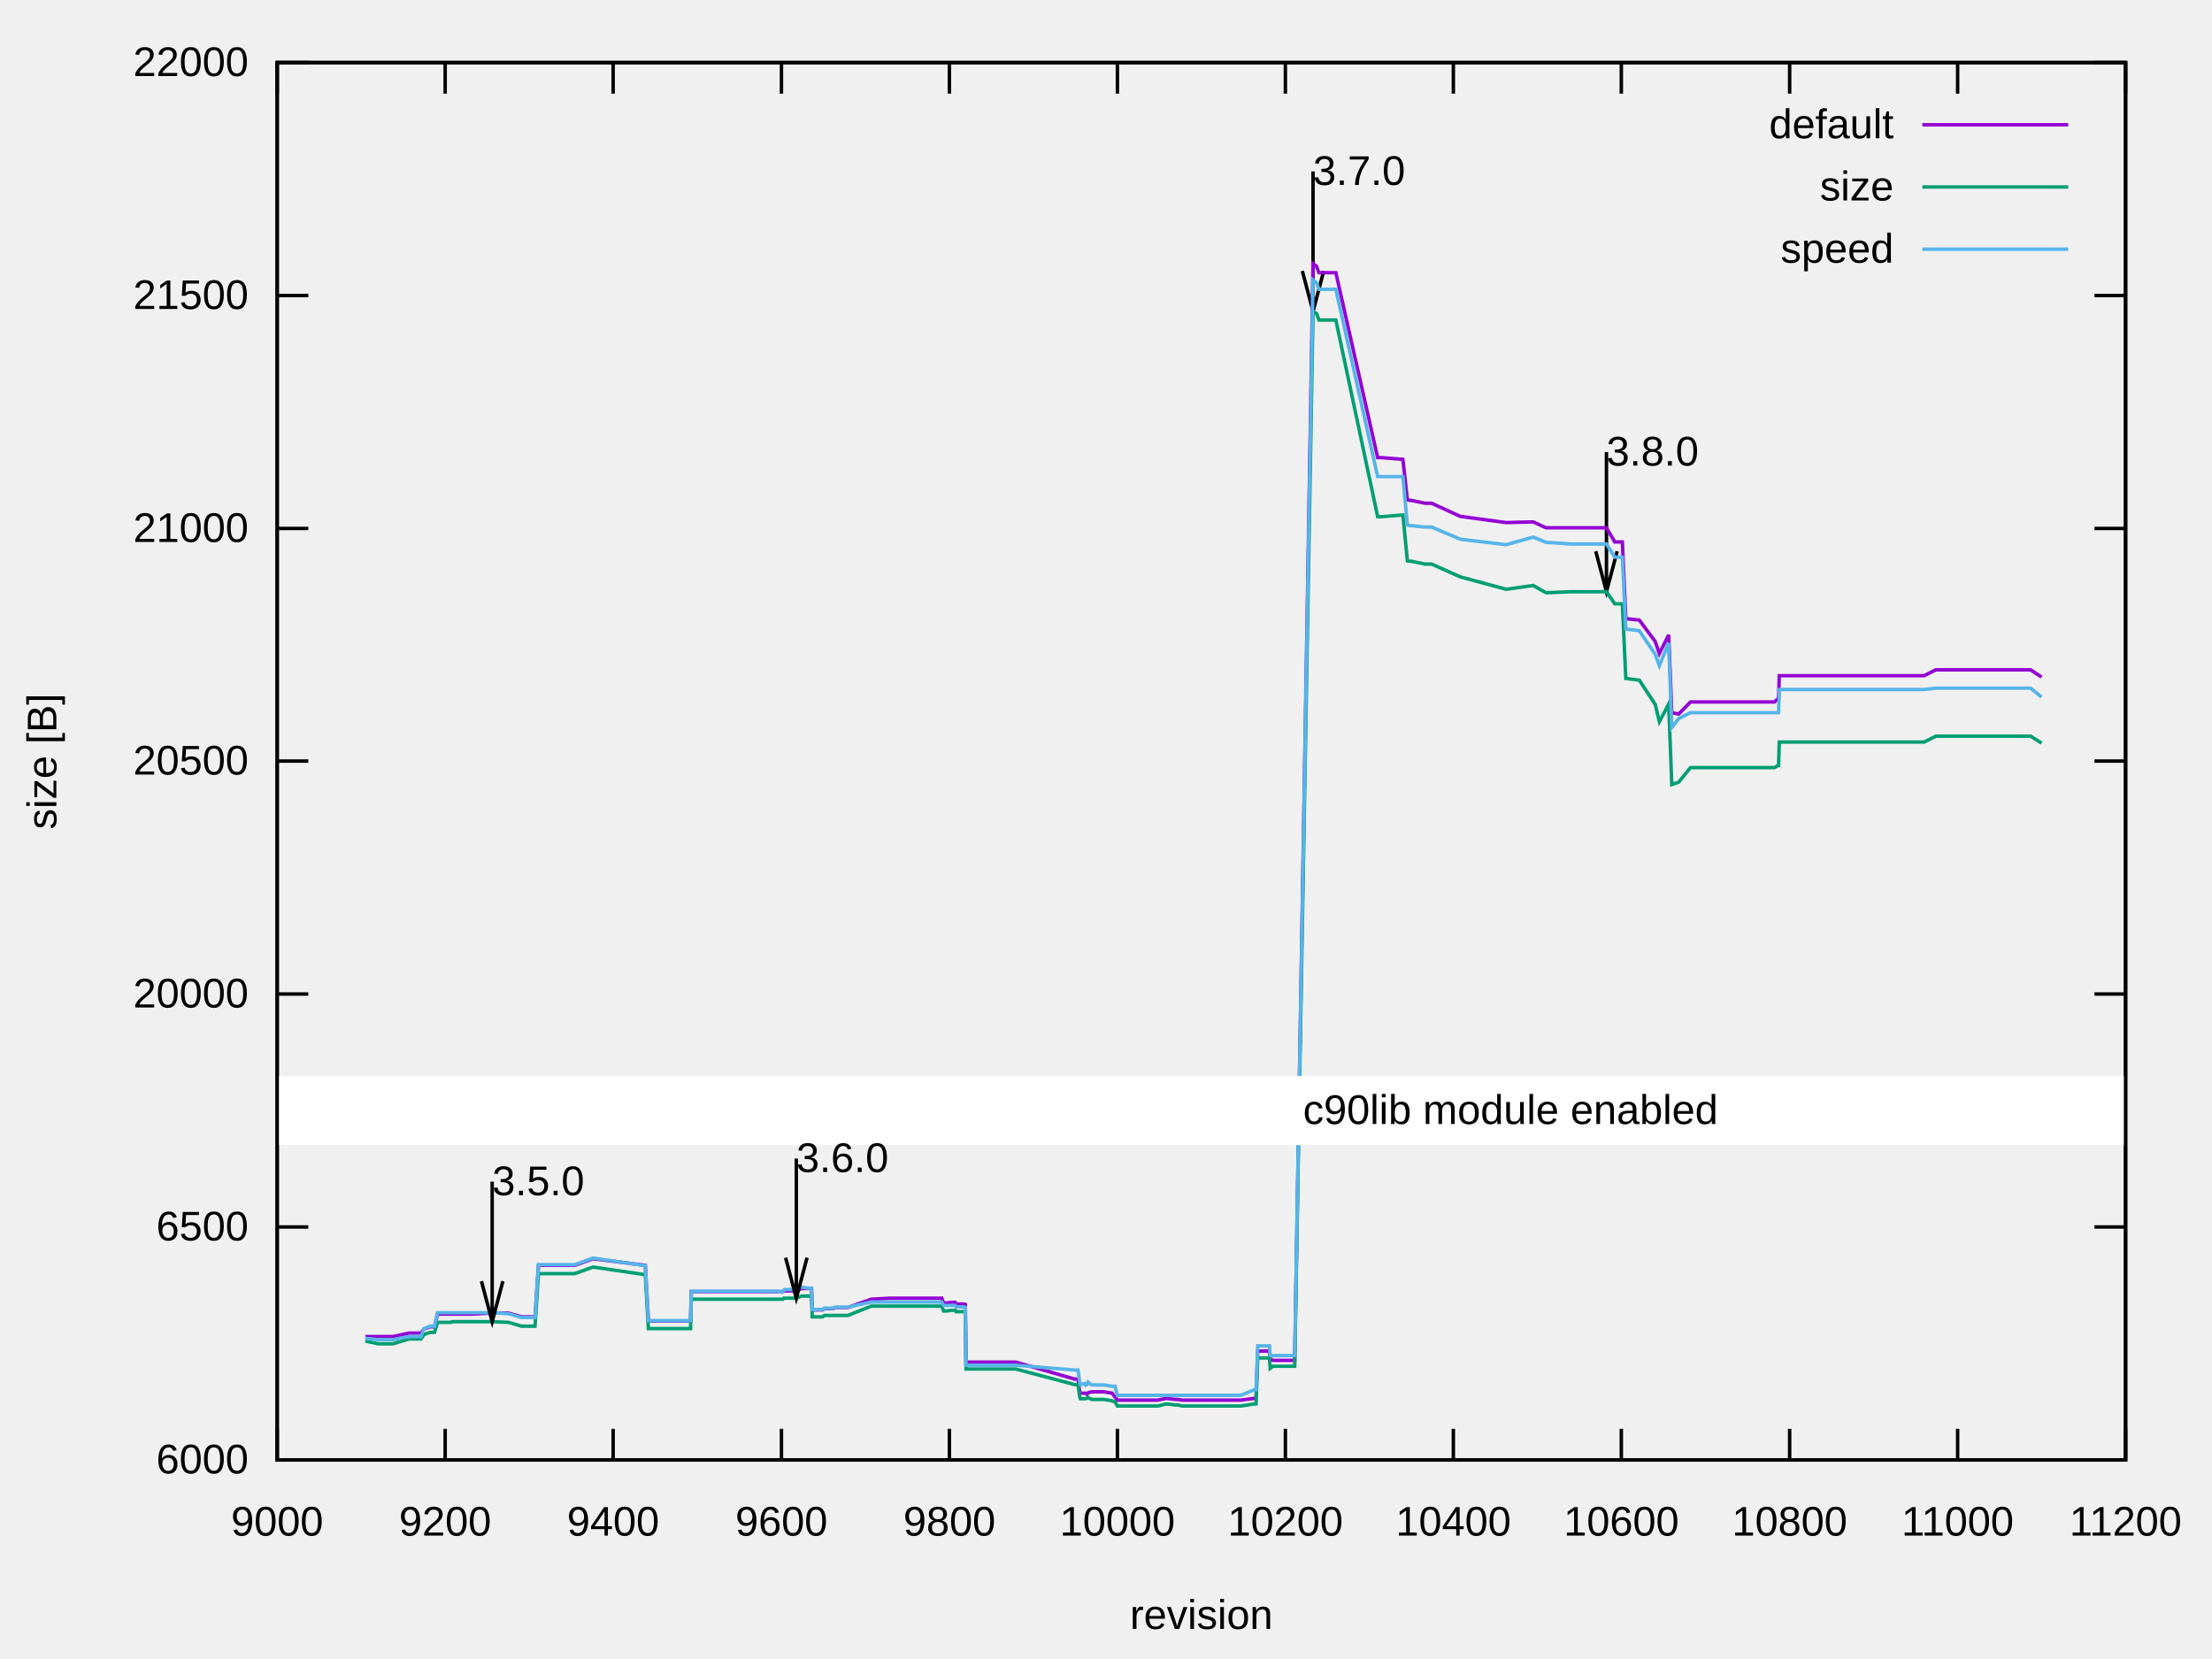
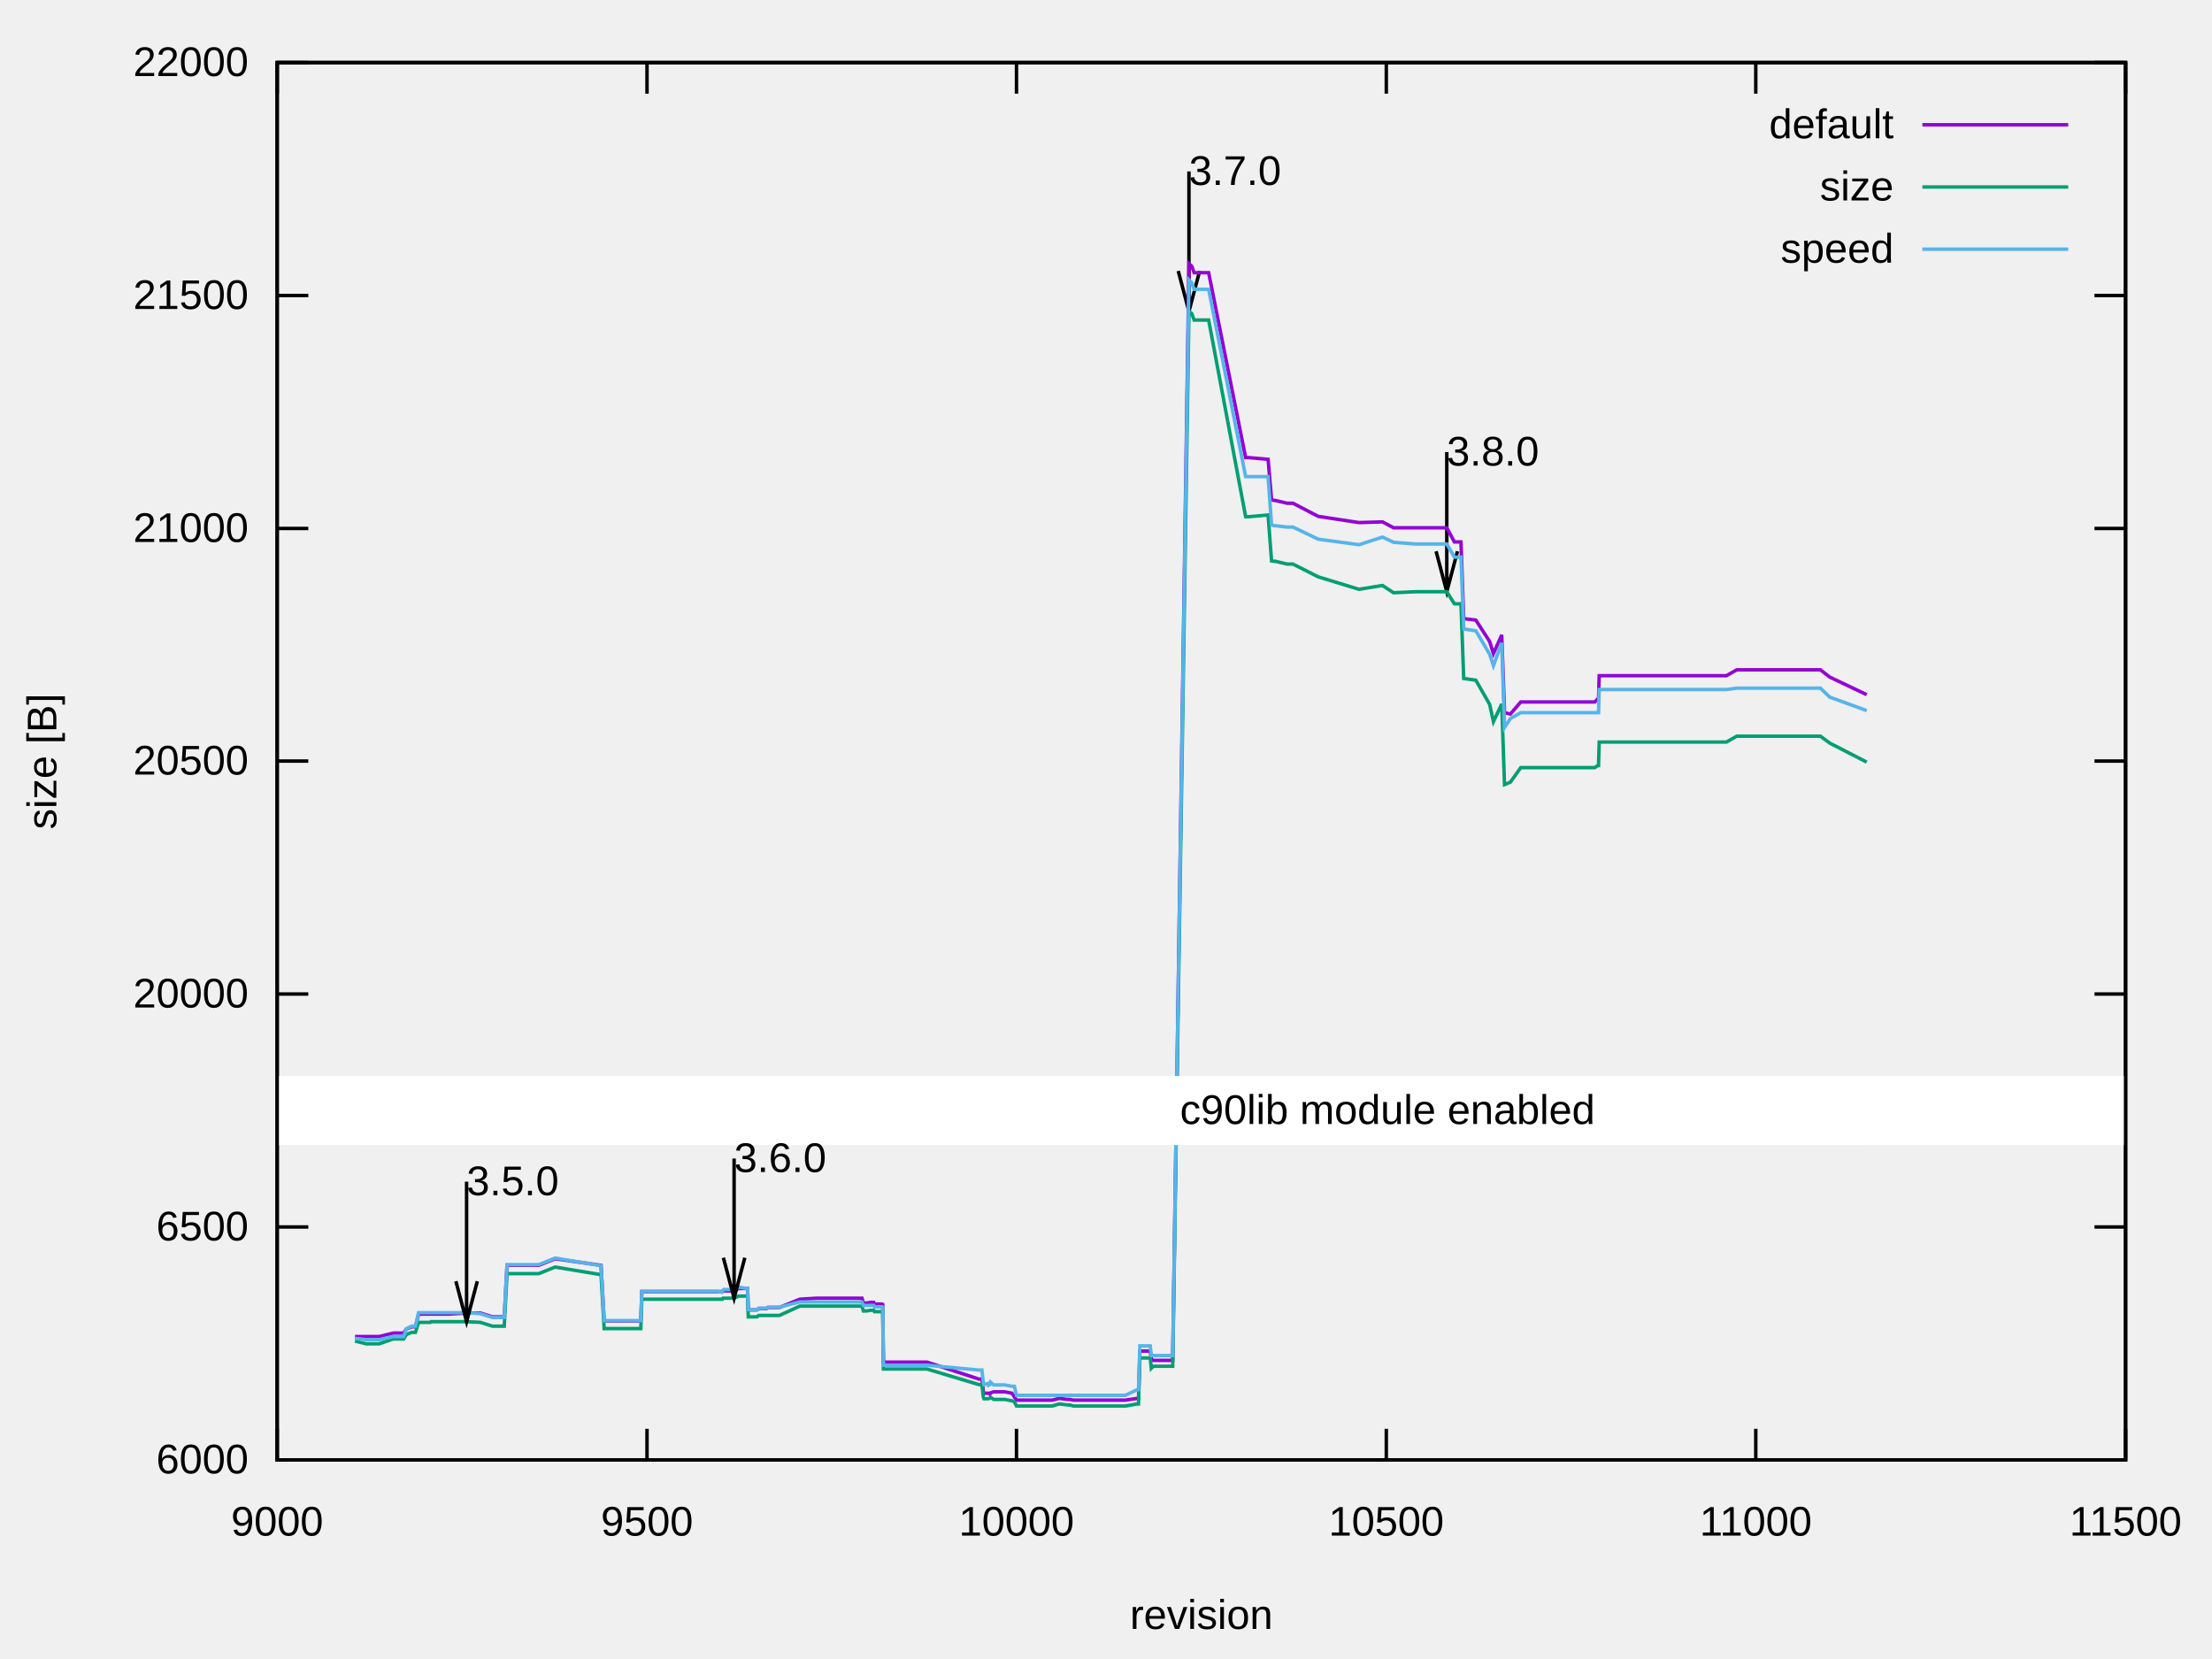
<svg xmlns="http://www.w3.org/2000/svg" xmlns:xlink="http://www.w3.org/1999/xlink" width="640" height="480" viewBox="0 0 640 480">
  <g id="gnuplot_canvas">
    <rect x="0" y="0" width="640" height="480" fill="none" />
    <defs>
      <circle id="gpDot" r="0.5" stroke-width="0.5" stroke="currentColor" />
      <path id="gpPt0" stroke-width="0.222" stroke="currentColor" d="M-1,0 h2 M0,-1 v2" />
      <path id="gpPt1" stroke-width="0.222" stroke="currentColor" d="M-1,-1 L1,1 M1,-1 L-1,1" />
      <path id="gpPt2" stroke-width="0.222" stroke="currentColor" d="M-1,0 L1,0 M0,-1 L0,1 M-1,-1 L1,1 M-1,1 L1,-1" />
      <rect id="gpPt3" stroke-width="0.222" stroke="currentColor" x="-1" y="-1" width="2" height="2" />
      <rect id="gpPt4" stroke-width="0.222" stroke="currentColor" fill="currentColor" x="-1" y="-1" width="2" height="2" />
      <circle id="gpPt5" stroke-width="0.222" stroke="currentColor" cx="0" cy="0" r="1" />
      <use xlink:href="#gpPt5" id="gpPt6" fill="currentColor" stroke="none" />
      <path id="gpPt7" stroke-width="0.222" stroke="currentColor" d="M0,-1.33 L-1.33,0.67 L1.33,0.67 z" />
      <use xlink:href="#gpPt7" id="gpPt8" fill="currentColor" stroke="none" />
      <use xlink:href="#gpPt7" id="gpPt9" stroke="currentColor" transform="rotate(180)" />
      <use xlink:href="#gpPt9" id="gpPt10" fill="currentColor" stroke="none" />
      <use xlink:href="#gpPt3" id="gpPt11" stroke="currentColor" transform="rotate(45)" />
      <use xlink:href="#gpPt11" id="gpPt12" fill="currentColor" stroke="none" />
      <path id="gpPt13" stroke-width="0.222" stroke="currentColor" d="M0,1.330 L1.265,0.411 L0.782,-1.067 L-0.782,-1.076 L-1.265,0.411 z" />
      <use xlink:href="#gpPt13" id="gpPt14" fill="currentColor" stroke="none" />
      <filter id="textbox" filterUnits="objectBoundingBox" x="0" y="0" height="1" width="1">
        <feFlood flood-color="white" flood-opacity="1" result="bgnd" />
        <feComposite in="SourceGraphic" in2="bgnd" operator="atop" />
      </filter>
      <filter id="greybox" filterUnits="objectBoundingBox" x="0" y="0" height="1" width="1">
        <feFlood flood-color="lightgrey" flood-opacity="1" result="grey" />
        <feComposite in="SourceGraphic" in2="grey" operator="atop" />
      </filter>
    </defs>
    <g fill="none" color="white" stroke="currentColor" stroke-width="1.00" stroke-linecap="butt" stroke-linejoin="miter">
</g>
    <g fill="none" color="black" stroke="currentColor" stroke-width="1.00" stroke-linecap="butt" stroke-linejoin="miter">
      <path stroke="black" d="M80.2,422.4 L89.2,422.4 M615.0,422.4 L606.0,422.4  " />
      <g transform="translate(71.9,426.3)" stroke="none" fill="black" font-family="Arial" font-size="12.00" text-anchor="end">
        <text>
          <tspan font-family="Arial">6000</tspan>
        </text>
      </g>
    </g>
    <g fill="none" color="black" stroke="currentColor" stroke-width="1.00" stroke-linecap="butt" stroke-linejoin="miter">
      <path stroke="black" d="M80.2,355.0 L89.2,355.0 M615.0,355.0 L606.0,355.0  " />
      <g transform="translate(71.9,358.9)" stroke="none" fill="black" font-family="Arial" font-size="12.00" text-anchor="end">
        <text>
          <tspan font-family="Arial">6500</tspan>
        </text>
      </g>
    </g>
    <g fill="none" color="black" stroke="currentColor" stroke-width="1.00" stroke-linecap="butt" stroke-linejoin="miter">
      <path stroke="black" d="M80.2,287.6 L89.2,287.6 M615.0,287.6 L606.0,287.6  " />
      <g transform="translate(71.9,291.5)" stroke="none" fill="black" font-family="Arial" font-size="12.00" text-anchor="end">
        <text>
          <tspan font-family="Arial">20000</tspan>
        </text>
      </g>
    </g>
    <g fill="none" color="black" stroke="currentColor" stroke-width="1.00" stroke-linecap="butt" stroke-linejoin="miter">
      <path stroke="black" d="M80.2,220.2 L89.2,220.2 M615.0,220.2 L606.0,220.2  " />
      <g transform="translate(71.9,224.1)" stroke="none" fill="black" font-family="Arial" font-size="12.00" text-anchor="end">
        <text>
          <tspan font-family="Arial">20500</tspan>
        </text>
      </g>
    </g>
    <g fill="none" color="black" stroke="currentColor" stroke-width="1.00" stroke-linecap="butt" stroke-linejoin="miter">
      <path stroke="black" d="M80.2,152.9 L89.2,152.9 M615.0,152.9 L606.0,152.9  " />
      <g transform="translate(71.9,156.8)" stroke="none" fill="black" font-family="Arial" font-size="12.00" text-anchor="end">
        <text>
          <tspan font-family="Arial">21000</tspan>
        </text>
      </g>
    </g>
    <g fill="none" color="black" stroke="currentColor" stroke-width="1.00" stroke-linecap="butt" stroke-linejoin="miter">
      <path stroke="black" d="M80.2,85.5 L89.2,85.5 M615.0,85.5 L606.0,85.5  " />
      <g transform="translate(71.9,89.4)" stroke="none" fill="black" font-family="Arial" font-size="12.00" text-anchor="end">
        <text>
          <tspan font-family="Arial">21500</tspan>
        </text>
      </g>
    </g>
    <g fill="none" color="black" stroke="currentColor" stroke-width="1.00" stroke-linecap="butt" stroke-linejoin="miter">
      <path stroke="black" d="M80.2,18.1 L89.2,18.1 M615.0,18.1 L606.0,18.1  " />
      <g transform="translate(71.9,22.0)" stroke="none" fill="black" font-family="Arial" font-size="12.00" text-anchor="end">
        <text>
          <tspan font-family="Arial">22000</tspan>
        </text>
      </g>
    </g>
    <g fill="none" color="black" stroke="currentColor" stroke-width="1.00" stroke-linecap="butt" stroke-linejoin="miter">
      <path stroke="black" d="M80.2,422.4 L80.2,413.4 M80.2,18.1 L80.2,27.1  " />
      <g transform="translate(80.2,444.3)" stroke="none" fill="black" font-family="Arial" font-size="12.00" text-anchor="middle">
        <text>
          <tspan font-family="Arial"> 9000</tspan>
        </text>
      </g>
    </g>
    <g fill="none" color="black" stroke="currentColor" stroke-width="1.00" stroke-linecap="butt" stroke-linejoin="miter">
-       <path stroke="black" d="M128.8,422.4 L128.8,413.4 M128.8,18.1 L128.8,27.1  " />
-       <g transform="translate(128.8,444.3)" stroke="none" fill="black" font-family="Arial" font-size="12.00" text-anchor="middle">
-         <text>
-           <tspan font-family="Arial"> 9200</tspan>
-         </text>
-       </g>
-     </g>
-     <g fill="none" color="black" stroke="currentColor" stroke-width="1.00" stroke-linecap="butt" stroke-linejoin="miter">
-       <path stroke="black" d="M177.4,422.4 L177.4,413.4 M177.4,18.1 L177.4,27.1  " />
-       <g transform="translate(177.4,444.3)" stroke="none" fill="black" font-family="Arial" font-size="12.00" text-anchor="middle">
-         <text>
-           <tspan font-family="Arial"> 9400</tspan>
-         </text>
-       </g>
-     </g>
-     <g fill="none" color="black" stroke="currentColor" stroke-width="1.00" stroke-linecap="butt" stroke-linejoin="miter">
-       <path stroke="black" d="M226.1,422.4 L226.1,413.4 M226.1,18.1 L226.1,27.1  " />
-       <g transform="translate(226.1,444.3)" stroke="none" fill="black" font-family="Arial" font-size="12.00" text-anchor="middle">
-         <text>
-           <tspan font-family="Arial"> 9600</tspan>
-         </text>
-       </g>
-     </g>
-     <g fill="none" color="black" stroke="currentColor" stroke-width="1.00" stroke-linecap="butt" stroke-linejoin="miter">
-       <path stroke="black" d="M274.7,422.4 L274.7,413.4 M274.7,18.1 L274.7,27.1  " />
-       <g transform="translate(274.7,444.3)" stroke="none" fill="black" font-family="Arial" font-size="12.00" text-anchor="middle">
-         <text>
-           <tspan font-family="Arial"> 9800</tspan>
-         </text>
-       </g>
-     </g>
-     <g fill="none" color="black" stroke="currentColor" stroke-width="1.00" stroke-linecap="butt" stroke-linejoin="miter">
-       <path stroke="black" d="M323.3,422.4 L323.3,413.4 M323.3,18.1 L323.3,27.1  " />
-       <g transform="translate(323.3,444.3)" stroke="none" fill="black" font-family="Arial" font-size="12.00" text-anchor="middle">
+       <path stroke="black" d="M187.2,422.4 L187.2,413.4 M187.2,18.1 L187.2,27.1  " />
+       <g transform="translate(187.2,444.3)" stroke="none" fill="black" font-family="Arial" font-size="12.00" text-anchor="middle">
+         <text>
+           <tspan font-family="Arial"> 9500</tspan>
+         </text>
+       </g>
+     </g>
+     <g fill="none" color="black" stroke="currentColor" stroke-width="1.00" stroke-linecap="butt" stroke-linejoin="miter">
+       <path stroke="black" d="M294.1,422.4 L294.1,413.4 M294.1,18.1 L294.1,27.1  " />
+       <g transform="translate(294.1,444.3)" stroke="none" fill="black" font-family="Arial" font-size="12.00" text-anchor="middle">
        <text>
          <tspan font-family="Arial"> 10000</tspan>
        </text>
      </g>
    </g>
    <g fill="none" color="black" stroke="currentColor" stroke-width="1.00" stroke-linecap="butt" stroke-linejoin="miter">
-       <path stroke="black" d="M371.9,422.4 L371.9,413.4 M371.9,18.1 L371.9,27.1  " />
-       <g transform="translate(371.9,444.3)" stroke="none" fill="black" font-family="Arial" font-size="12.00" text-anchor="middle">
-         <text>
-           <tspan font-family="Arial"> 10200</tspan>
-         </text>
-       </g>
-     </g>
-     <g fill="none" color="black" stroke="currentColor" stroke-width="1.00" stroke-linecap="butt" stroke-linejoin="miter">
-       <path stroke="black" d="M420.5,422.4 L420.5,413.4 M420.5,18.1 L420.5,27.1  " />
-       <g transform="translate(420.5,444.3)" stroke="none" fill="black" font-family="Arial" font-size="12.00" text-anchor="middle">
-         <text>
-           <tspan font-family="Arial"> 10400</tspan>
-         </text>
-       </g>
-     </g>
-     <g fill="none" color="black" stroke="currentColor" stroke-width="1.00" stroke-linecap="butt" stroke-linejoin="miter">
-       <path stroke="black" d="M469.1,422.4 L469.1,413.4 M469.1,18.1 L469.1,27.1  " />
-       <g transform="translate(469.1,444.3)" stroke="none" fill="black" font-family="Arial" font-size="12.00" text-anchor="middle">
-         <text>
-           <tspan font-family="Arial"> 10600</tspan>
-         </text>
-       </g>
-     </g>
-     <g fill="none" color="black" stroke="currentColor" stroke-width="1.00" stroke-linecap="butt" stroke-linejoin="miter">
-       <path stroke="black" d="M517.8,422.4 L517.8,413.4 M517.8,18.1 L517.8,27.1  " />
-       <g transform="translate(517.8,444.3)" stroke="none" fill="black" font-family="Arial" font-size="12.00" text-anchor="middle">
-         <text>
-           <tspan font-family="Arial"> 10800</tspan>
-         </text>
-       </g>
-     </g>
-     <g fill="none" color="black" stroke="currentColor" stroke-width="1.00" stroke-linecap="butt" stroke-linejoin="miter">
-       <path stroke="black" d="M566.4,422.4 L566.4,413.4 M566.4,18.1 L566.4,27.1  " />
-       <g transform="translate(566.4,444.3)" stroke="none" fill="black" font-family="Arial" font-size="12.00" text-anchor="middle">
+       <path stroke="black" d="M401.1,422.4 L401.1,413.4 M401.1,18.1 L401.1,27.1  " />
+       <g transform="translate(401.1,444.3)" stroke="none" fill="black" font-family="Arial" font-size="12.00" text-anchor="middle">
+         <text>
+           <tspan font-family="Arial"> 10500</tspan>
+         </text>
+       </g>
+     </g>
+     <g fill="none" color="black" stroke="currentColor" stroke-width="1.00" stroke-linecap="butt" stroke-linejoin="miter">
+       <path stroke="black" d="M508.0,422.4 L508.0,413.4 M508.0,18.1 L508.0,27.1  " />
+       <g transform="translate(508.0,444.3)" stroke="none" fill="black" font-family="Arial" font-size="12.00" text-anchor="middle">
        <text>
          <tspan font-family="Arial"> 11000</tspan>
        </text>
      </g>
    </g>
    <g fill="none" color="black" stroke="currentColor" stroke-width="1.00" stroke-linecap="butt" stroke-linejoin="miter">
      <path stroke="black" d="M615.0,422.4 L615.0,413.4 M615.0,18.1 L615.0,27.1  " />
      <g transform="translate(615.0,444.3)" stroke="none" fill="black" font-family="Arial" font-size="12.00" text-anchor="middle">
        <text>
-           <tspan font-family="Arial"> 11200</tspan>
+           <tspan font-family="Arial"> 11500</tspan>
        </text>
      </g>
    </g>
    <g fill="none" color="black" stroke="currentColor" stroke-width="1.00" stroke-linecap="butt" stroke-linejoin="miter">
</g>
    <g fill="none" color="black" stroke="currentColor" stroke-width="1.00" stroke-linecap="butt" stroke-linejoin="miter">
      <path stroke="black" d="M80.2,18.1 L80.2,422.4 L615.0,422.4 L615.0,18.1 L80.2,18.1 Z  " />
-       <g transform="translate(379.9,53.5)" stroke="none" fill="black" font-family="Arial" font-size="12.00" text-anchor="start">
+       <g transform="translate(344.0,53.5)" stroke="none" fill="black" font-family="Arial" font-size="12.00" text-anchor="start">
        <text>
          <tspan font-family="Arial">3.7.0</tspan>
        </text>
      </g>
-       <g transform="translate(464.8,134.7)" stroke="none" fill="black" font-family="Arial" font-size="12.00" text-anchor="start">
+       <g transform="translate(418.6,134.7)" stroke="none" fill="black" font-family="Arial" font-size="12.00" text-anchor="start">
        <text>
          <tspan font-family="Arial">3.8.0</tspan>
        </text>
      </g>
    </g>
    <g fill="none" color="black" stroke="black" stroke-width="20.00" stroke-linecap="butt" stroke-linejoin="miter">
</g>
    <g fill="none" color="black" stroke="currentColor" stroke-width="20.00" stroke-linecap="butt" stroke-linejoin="miter">
      <path stroke="white" d="M80.2,321.3 L615.0,321.3  " />
    </g>
    <g fill="none" color="black" stroke="white" stroke-width="1.00" stroke-linecap="butt" stroke-linejoin="miter">
-       <path stroke="black" d="M376.8,78.4 L379.9,90.1 L383.0,78.4 M379.9,49.6 L379.9,90.1 M461.7,159.5 L464.8,171.2 L467.9,159.5   M464.8,130.8 L464.8,171.2  " />
+       <path stroke="black" d="M340.9,78.4 L344.0,90.1 L347.1,78.4 M344.0,49.6 L344.0,90.1 M415.5,159.5 L418.6,171.2 L421.7,159.5   M418.6,130.8 L418.6,171.2  " />
    </g>
    <g fill="none" color="black" stroke="currentColor" stroke-width="1.00" stroke-linecap="butt" stroke-linejoin="miter">
      <g transform="translate(16.3,220.3) rotate(270)" stroke="none" fill="black" font-family="Arial" font-size="12.00" text-anchor="middle">
        <text>
          <tspan font-family="Arial">size [B]</tspan>
        </text>
      </g>
    </g>
    <g fill="none" color="black" stroke="currentColor" stroke-width="1.00" stroke-linecap="butt" stroke-linejoin="miter">
      <g transform="translate(347.6,471.3)" stroke="none" fill="black" font-family="Arial" font-size="12.00" text-anchor="middle">
        <text>
          <tspan font-family="Arial">revision</tspan>
        </text>
      </g>
    </g>
    <g fill="none" color="black" stroke="currentColor" stroke-width="1.00" stroke-linecap="butt" stroke-linejoin="miter">
</g>
    <g id="gnuplot_plot_1">
      <g fill="none" color="black" stroke="currentColor" stroke-width="1.00" stroke-linecap="butt" stroke-linejoin="miter">
        <g transform="translate(547.9,40.0)" stroke="none" fill="black" font-family="Arial" font-size="12.00" text-anchor="end">
          <text>
            <tspan font-family="Arial">default</tspan>
          </text>
        </g>
      </g>
      <g fill="none" color="black" stroke="currentColor" stroke-width="1.00" stroke-linecap="butt" stroke-linejoin="miter">
-         <path stroke="rgb(148,   0, 211)" d="M556.2,36.1 L598.4,36.1 M105.7,386.7 L109.4,386.7 L110.3,386.7 L111.1,386.7 L113.7,386.7 L118.4,385.7   L121.8,385.7 L122.7,384.5 L124.4,383.9 L125.7,383.9 L126.6,380.2 L127.1,380.2 L130.5,380.2 L130.8,380.2   L133.2,380.2 L136.8,380.2 L142.4,379.9 L147.1,379.9 L150.9,381.0 L154.8,381.0 L155.8,366.1 L157.7,366.1   L166.3,366.1 L171.6,364.2 L186.7,366.1 L187.6,382.2 L188.4,382.2 L190.1,382.2 L192.3,382.2 L196.4,382.2   L198.6,382.2 L199.8,382.2 L200.0,373.7 L201.3,373.7 L206.9,373.7 L211.5,373.7 L213.9,373.7 L218.3,373.7   L221.4,373.7 L223.4,373.7 L225.1,373.7 L226.3,373.7 L226.5,373.7 L226.8,373.5 L227.0,373.5 L230.4,373.5   L231.9,372.8 L233.8,372.8 L234.6,372.8 L234.8,372.8 L235.0,379.0 L235.3,379.0 L235.8,379.0 L237.0,379.0   L237.2,379.0 L238.0,379.0 L238.5,378.6 L238.9,378.6 L239.2,378.6 L240.4,378.6 L241.1,378.6 L241.6,378.3   L241.9,378.3 L242.1,378.3 L245.3,378.3 L252.1,375.9 L257.7,375.6 L260.1,375.6 L261.8,375.6 L262.8,375.6   L265.2,375.6 L265.9,375.6 L266.2,375.6 L266.4,375.6 L266.7,375.6 L268.1,375.6 L270.8,375.6 L272.2,375.6   L272.5,375.6 L273.0,377.0 L273.9,377.0 L275.4,376.8 L276.4,376.8 L276.6,377.3 L278.3,377.3 L279.0,377.3   L279.3,377.4 L279.5,394.1 L282.0,394.1 L282.5,394.1 L283.4,394.1 L293.9,394.1 L310.9,399.0 L311.9,399.0   L312.4,402.6 L312.6,403.1 L313.8,403.1 L314.1,403.1 L314.5,403.4 L314.8,403.0 L315.8,402.7 L317.5,402.7   L319.4,402.7 L321.8,403.1 L322.6,404.2 L323.3,405.1 L327.4,405.1 L335.0,405.1 L337.4,404.6 L340.1,404.9   L340.8,404.9 L342.0,405.1 L342.7,405.1 L349.5,405.1 L353.4,405.1 L359.0,405.1 L362.9,404.6 L363.4,404.6   L363.9,390.9 L365.6,390.9 L367.3,390.9 L367.5,393.2 L368.3,393.6 L370.0,393.6 L374.1,393.6 L374.6,393.6   L379.9,76.3 L380.9,77.0 L381.6,78.9 L386.5,78.9 L398.6,132.4 L399.6,132.4 L405.9,132.9 L407.2,144.6   L408.1,144.8 L408.4,144.8 L412.3,145.6 L412.5,145.6 L414.2,145.6 L422.5,149.4 L435.8,151.2 L443.6,151.0   L447.3,152.7 L454.6,152.7 L458.9,152.7 L464.8,152.7 L467.2,156.8 L469.4,156.8 L470.4,179.0 L474.3,179.4   L478.9,185.6 L480.1,189.1 L482.8,183.7 L483.7,206.2 L485.7,206.6 L489.1,203.1 L511.7,203.1 L513.4,203.1   L514.4,202.2 L514.6,202.2 L514.8,195.5 L515.3,195.5 L517.8,195.5 L542.1,195.5 L556.7,195.5 L560.1,193.8   L587.5,193.8 L590.7,195.9  " />
+         <path stroke="rgb(148,   0, 211)" d="M556.2,36.1 L598.4,36.1 M102.7,386.7 L105.9,386.7 L106.7,386.7 L107.4,386.7 L109.7,386.7 L113.8,385.7   L116.8,385.7 L117.6,384.5 L119.1,383.9 L120.2,383.9 L121.1,380.2 L121.5,380.2 L124.5,380.2 L124.7,380.2   L126.8,380.2 L130.0,380.2 L135.0,379.9 L139.0,379.9 L142.5,381.0 L145.9,381.0 L146.7,366.1 L148.4,366.1   L155.9,366.1 L160.6,364.2 L173.9,366.1 L174.8,382.2 L175.4,382.2 L176.9,382.2 L178.8,382.2 L182.5,382.2   L184.4,382.2 L185.4,382.2 L185.7,373.7 L186.7,373.7 L191.7,373.7 L195.7,373.7 L197.9,373.7 L201.7,373.7   L204.5,373.7 L206.2,373.7 L207.7,373.7 L208.8,373.7 L209.0,373.7 L209.2,373.5 L209.4,373.5 L212.4,373.5   L213.7,372.8 L215.4,372.8 L216.0,372.8 L216.3,372.8 L216.5,379.0 L216.7,379.0 L217.1,379.0 L218.2,379.0   L218.4,379.0 L219.0,379.0 L219.5,378.6 L219.9,378.6 L220.1,378.6 L221.2,378.6 L221.8,378.6 L222.2,378.3   L222.5,378.3 L222.7,378.3 L225.5,378.3 L231.4,375.9 L236.4,375.6 L238.5,375.6 L240.0,375.6 L240.9,375.6   L243.0,375.6 L243.6,375.6 L243.8,375.6 L244.1,375.6 L244.3,375.6 L245.6,375.6 L247.9,375.6 L249.2,375.6   L249.4,375.6 L249.8,377.0 L250.7,377.0 L252.0,376.8 L252.8,376.8 L253.0,377.3 L254.5,377.3 L255.2,377.3   L255.4,377.4 L255.6,394.1 L257.8,394.1 L258.2,394.1 L259.0,394.1 L268.2,394.1 L283.2,399.0 L284.1,399.0   L284.5,402.6 L284.7,403.1 L285.8,403.1 L286.0,403.1 L286.4,403.4 L286.6,403.0 L287.5,402.7 L289.0,402.7   L290.7,402.7 L292.8,403.1 L293.5,404.2 L294.1,405.1 L297.8,405.1 L304.4,405.1 L306.5,404.6 L308.9,404.9   L309.5,404.9 L310.6,405.1 L311.2,405.1 L317.2,405.1 L320.6,405.1 L325.6,405.1 L329.0,404.6 L329.4,404.6   L329.8,390.9 L331.3,390.9 L332.8,390.9 L333.1,393.2 L333.7,393.6 L335.2,393.6 L338.8,393.6 L339.3,393.6   L344.0,76.3 L344.8,77.0 L345.5,78.9 L349.7,78.9 L360.4,132.4 L361.3,132.4 L366.9,132.9 L367.9,144.6   L368.8,144.8 L369.0,144.8 L372.4,145.6 L372.6,145.6 L374.1,145.6 L381.4,149.4 L393.2,151.2 L400.0,151.0   L403.2,152.7 L409.6,152.7 L413.5,152.7 L418.6,152.7 L420.8,156.8 L422.7,156.8 L423.5,179.0 L427.0,179.4   L431.0,185.6 L432.1,189.1 L434.5,183.7 L435.3,206.2 L437.0,206.6 L440.0,203.1 L459.9,203.1 L461.4,203.1   L462.3,202.2 L462.5,202.2 L462.7,195.5 L463.1,195.5 L465.3,195.5 L486.6,195.5 L499.5,195.5 L502.5,193.8   L526.7,193.8 L529.4,195.9 L540.1,201.0  " />
      </g>
    </g>
    <g id="gnuplot_plot_2">
      <g fill="none" color="black" stroke="currentColor" stroke-width="1.00" stroke-linecap="butt" stroke-linejoin="miter">
        <g transform="translate(547.9,58.0)" stroke="none" fill="black" font-family="Arial" font-size="12.00" text-anchor="end">
          <text>
            <tspan font-family="Arial">size</tspan>
          </text>
        </g>
      </g>
      <g fill="none" color="black" stroke="currentColor" stroke-width="1.00" stroke-linecap="butt" stroke-linejoin="miter">
-         <path stroke="rgb(  0, 158, 115)" d="M556.2,54.1 L598.4,54.1 M105.7,388.0 L109.4,388.8 L110.3,388.8 L111.1,388.8 L113.7,388.8 L118.4,387.4   L121.8,387.4 L122.7,386.1 L124.4,385.5 L125.7,385.5 L126.6,382.6 L127.1,382.6 L130.5,382.6 L130.8,382.4   L133.2,382.4 L136.8,382.4 L142.4,382.4 L147.1,382.6 L150.9,383.7 L154.8,383.7 L155.8,368.5 L157.7,368.5   L166.3,368.5 L171.6,366.6 L186.7,368.8 L187.6,384.4 L188.4,384.4 L190.1,384.4 L192.3,384.4 L196.4,384.4   L198.6,384.4 L199.8,384.4 L200.0,375.9 L201.3,375.9 L206.9,375.9 L211.5,375.9 L213.9,375.9 L218.3,375.9   L221.4,375.9 L223.4,375.9 L225.1,375.9 L226.3,375.9 L226.5,375.9 L226.8,375.6 L227.0,375.6 L230.4,375.6   L231.9,375.0 L233.8,375.0 L234.6,375.0 L234.8,375.0 L235.0,381.0 L235.3,381.0 L235.8,381.0 L237.0,381.0   L237.2,381.0 L238.0,381.0 L238.5,380.6 L238.9,380.6 L239.2,380.6 L240.4,380.6 L241.1,380.6 L241.6,380.6   L241.9,380.6 L242.1,380.6 L245.3,380.6 L252.1,377.9 L257.7,377.9 L260.1,377.9 L261.8,377.9 L262.8,377.9   L265.2,377.9 L265.9,377.9 L266.2,377.9 L266.4,377.9 L266.7,377.9 L268.1,377.9 L270.8,377.9 L272.2,377.9   L272.5,377.9 L273.0,379.3 L273.9,379.3 L275.4,379.1 L276.4,379.1 L276.6,379.5 L278.3,379.5 L279.0,379.5   L279.3,379.4 L279.5,396.1 L282.0,396.1 L282.5,396.1 L283.4,396.1 L293.9,396.1 L310.9,400.6 L311.9,400.6   L312.4,404.2 L312.6,404.7 L313.8,404.7 L314.1,404.7 L314.5,404.5 L314.8,404.3 L315.8,404.9 L317.5,404.9   L319.4,404.9 L321.8,405.3 L322.6,405.6 L323.3,406.8 L327.4,406.8 L335.0,406.8 L337.4,406.2 L340.1,406.5   L340.8,406.5 L342.0,406.8 L342.7,406.8 L349.5,406.8 L353.4,406.8 L359.0,406.8 L362.9,406.2 L363.4,406.2   L363.9,392.9 L365.6,392.9 L367.3,392.9 L367.5,395.9 L368.3,395.3 L370.0,395.3 L374.1,395.3 L374.6,395.3   L379.9,90.1 L380.9,90.7 L381.6,92.6 L386.5,92.6 L398.6,149.5 L399.6,149.5 L405.9,149.0 L407.2,162.3   L408.1,162.4 L408.4,162.4 L412.3,163.2 L412.5,163.2 L414.2,163.2 L422.5,166.9 L435.8,170.5 L443.6,169.4   L447.3,171.5 L454.6,171.2 L458.9,171.2 L464.8,171.2 L467.2,174.7 L469.4,174.7 L470.4,196.3 L474.3,196.8   L478.9,203.8 L480.1,208.8 L482.8,203.7 L483.7,227.0 L485.7,226.3 L489.1,222.1 L511.7,222.1 L513.4,222.1   L514.4,221.5 L514.6,221.5 L514.8,214.7 L515.3,214.7 L517.8,214.7 L542.1,214.7 L556.7,214.7 L560.1,213.0   L587.5,213.0 L590.7,215.0  " />
+         <path stroke="rgb(  0, 158, 115)" d="M556.2,54.1 L598.4,54.1 M102.7,388.0 L105.9,388.8 L106.7,388.8 L107.4,388.8 L109.7,388.8 L113.8,387.4   L116.8,387.4 L117.6,386.1 L119.1,385.5 L120.2,385.5 L121.1,382.6 L121.5,382.6 L124.5,382.6 L124.7,382.4   L126.8,382.4 L130.0,382.4 L135.0,382.4 L139.0,382.6 L142.5,383.7 L145.9,383.7 L146.7,368.5 L148.4,368.5   L155.9,368.5 L160.6,366.6 L173.9,368.8 L174.8,384.4 L175.4,384.4 L176.9,384.4 L178.8,384.4 L182.5,384.4   L184.4,384.4 L185.4,384.4 L185.7,375.9 L186.7,375.9 L191.7,375.9 L195.7,375.9 L197.9,375.9 L201.7,375.9   L204.5,375.9 L206.2,375.9 L207.7,375.9 L208.8,375.9 L209.0,375.9 L209.2,375.6 L209.4,375.6 L212.4,375.6   L213.7,375.0 L215.4,375.0 L216.0,375.0 L216.3,375.0 L216.5,381.0 L216.7,381.0 L217.1,381.0 L218.2,381.0   L218.4,381.0 L219.0,381.0 L219.5,380.6 L219.9,380.6 L220.1,380.6 L221.2,380.6 L221.8,380.6 L222.2,380.6   L222.5,380.6 L222.7,380.6 L225.5,380.6 L231.4,377.9 L236.4,377.9 L238.5,377.9 L240.0,377.9 L240.9,377.9   L243.0,377.9 L243.6,377.9 L243.8,377.9 L244.1,377.9 L244.3,377.9 L245.6,377.9 L247.9,377.9 L249.2,377.9   L249.4,377.9 L249.8,379.3 L250.7,379.3 L252.0,379.1 L252.8,379.1 L253.0,379.5 L254.5,379.5 L255.2,379.5   L255.4,379.4 L255.6,396.1 L257.8,396.1 L258.2,396.1 L259.0,396.1 L268.2,396.1 L283.2,400.6 L284.1,400.6   L284.5,404.2 L284.7,404.7 L285.8,404.7 L286.0,404.7 L286.4,404.5 L286.6,404.3 L287.5,404.9 L289.0,404.9   L290.7,404.9 L292.8,405.3 L293.5,405.6 L294.1,406.8 L297.8,406.8 L304.4,406.8 L306.5,406.2 L308.9,406.5   L309.5,406.5 L310.6,406.8 L311.2,406.8 L317.2,406.8 L320.6,406.8 L325.6,406.8 L329.0,406.2 L329.4,406.2   L329.8,392.9 L331.3,392.9 L332.8,392.9 L333.1,395.9 L333.7,395.3 L335.2,395.3 L338.8,395.3 L339.3,395.3   L344.0,90.1 L344.8,90.7 L345.5,92.6 L349.7,92.6 L360.4,149.5 L361.3,149.5 L366.9,149.0 L367.9,162.3   L368.8,162.4 L369.0,162.4 L372.4,163.2 L372.6,163.2 L374.1,163.2 L381.4,166.9 L393.2,170.5 L400.0,169.4   L403.2,171.5 L409.6,171.2 L413.5,171.2 L418.6,171.2 L420.8,174.7 L422.7,174.7 L423.5,196.3 L427.0,196.8   L431.0,203.8 L432.1,208.8 L434.5,203.7 L435.3,227.0 L437.0,226.3 L440.0,222.1 L459.9,222.1 L461.4,222.1   L462.3,221.5 L462.5,221.5 L462.7,214.7 L463.1,214.7 L465.3,214.7 L486.6,214.7 L499.5,214.7 L502.5,213.0   L526.7,213.0 L529.4,215.0 L540.1,220.5  " />
      </g>
    </g>
    <g id="gnuplot_plot_3">
      <g fill="none" color="black" stroke="currentColor" stroke-width="1.00" stroke-linecap="butt" stroke-linejoin="miter">
        <g transform="translate(547.9,76.0)" stroke="none" fill="black" font-family="Arial" font-size="12.00" text-anchor="end">
          <text>
            <tspan font-family="Arial">speed</tspan>
          </text>
        </g>
      </g>
      <g fill="none" color="black" stroke="currentColor" stroke-width="1.00" stroke-linecap="butt" stroke-linejoin="miter">
-         <path stroke="rgb( 86, 180, 233)" d="M556.2,72.1 L598.4,72.1 M105.7,387.2 L109.4,387.6 L110.3,387.6 L111.1,387.6 L113.7,387.6 L118.4,386.7   L121.8,386.7 L122.7,384.4 L124.4,383.7 L125.7,383.7 L126.6,379.8 L127.1,379.8 L130.5,379.8 L130.8,379.8   L133.2,379.8 L136.8,379.8 L142.4,379.8 L147.1,380.1 L150.9,381.2 L154.8,381.2 L155.8,365.9 L157.7,365.9   L166.3,365.9 L171.6,364.0 L186.7,366.2 L187.6,382.1 L188.4,382.1 L190.1,382.1 L192.3,382.1 L196.4,382.1   L198.6,382.1 L199.8,382.1 L200.0,373.6 L201.3,373.6 L206.9,373.6 L211.5,373.6 L213.9,373.6 L218.3,373.6   L221.4,373.6 L223.4,373.6 L225.1,373.6 L226.3,373.9 L226.5,373.6 L226.8,373.3 L227.0,373.1 L230.4,373.1   L231.9,372.4 L233.8,372.7 L234.6,372.7 L234.8,372.7 L235.0,378.9 L235.3,378.9 L235.8,378.9 L237.0,378.9   L237.2,378.9 L238.0,378.9 L238.5,378.5 L238.9,378.5 L239.2,378.5 L240.4,378.5 L241.1,378.5 L241.6,378.2   L241.9,378.2 L242.1,378.2 L245.3,378.2 L252.1,376.7 L257.7,376.7 L260.1,376.7 L261.8,376.7 L262.8,376.7   L265.2,376.7 L265.9,376.7 L266.2,376.7 L266.4,376.7 L266.7,376.7 L268.1,376.7 L270.8,376.7 L272.2,376.7   L272.5,376.7 L273.0,377.7 L273.9,377.7 L275.4,377.7 L276.4,377.7 L276.6,378.1 L278.3,378.1 L279.0,378.1   L279.3,378.3 L279.5,395.0 L282.0,395.0 L282.5,395.0 L283.4,395.0 L293.9,395.0 L310.9,396.4 L311.9,396.4   L312.4,400.0 L312.6,400.6 L313.8,400.3 L314.1,400.8 L314.5,400.6 L314.8,399.9 L315.8,400.7 L317.5,400.7   L319.4,400.7 L321.8,401.1 L322.6,401.1 L323.3,403.7 L327.4,403.7 L335.0,403.7 L337.4,403.7 L340.1,403.7   L340.8,403.7 L342.0,403.7 L342.7,403.7 L349.5,403.7 L353.4,403.7 L359.0,403.7 L362.9,402.1 L363.4,402.1   L363.9,389.4 L365.6,389.4 L367.3,389.4 L367.5,392.2 L368.3,392.2 L370.0,392.2 L374.1,392.2 L374.6,392.2   L379.9,81.0 L380.9,81.8 L381.6,83.7 L386.5,83.7 L398.6,137.9 L399.6,137.9 L405.9,137.9 L407.2,151.9   L408.1,152.1 L408.4,152.1 L412.3,152.5 L412.5,152.5 L414.2,152.5 L422.5,156.0 L435.8,157.6 L443.6,155.4   L447.3,156.9 L454.6,157.4 L458.9,157.4 L464.8,157.4 L467.2,161.2 L469.4,161.2 L470.4,182.0 L474.3,182.5   L478.9,189.3 L480.1,192.6 L482.8,186.0 L483.7,210.5 L485.7,207.9 L489.1,206.2 L511.7,206.2 L513.4,206.2   L514.4,206.2 L514.6,206.2 L514.8,199.5 L515.3,199.5 L517.8,199.5 L542.1,199.5 L556.7,199.5 L560.1,199.1   L587.5,199.1 L590.7,201.7  " />
+         <path stroke="rgb( 86, 180, 233)" d="M556.2,72.1 L598.4,72.1 M102.7,387.2 L105.9,387.6 L106.7,387.6 L107.4,387.6 L109.7,387.6 L113.8,386.7   L116.8,386.7 L117.6,384.4 L119.1,383.7 L120.2,383.7 L121.1,379.8 L121.5,379.8 L124.5,379.8 L124.7,379.8   L126.8,379.8 L130.0,379.8 L135.0,379.8 L139.0,380.1 L142.5,381.2 L145.9,381.2 L146.7,365.9 L148.4,365.9   L155.9,365.9 L160.6,364.0 L173.9,366.2 L174.8,382.1 L175.4,382.1 L176.9,382.1 L178.8,382.1 L182.5,382.1   L184.4,382.1 L185.4,382.1 L185.7,373.6 L186.7,373.6 L191.7,373.6 L195.7,373.6 L197.9,373.6 L201.7,373.6   L204.5,373.6 L206.2,373.6 L207.7,373.6 L208.8,373.9 L209.0,373.6 L209.2,373.3 L209.4,373.1 L212.4,373.1   L213.7,372.4 L215.4,372.7 L216.0,372.7 L216.3,372.7 L216.5,378.9 L216.7,378.9 L217.1,378.9 L218.2,378.9   L218.4,378.9 L219.0,378.9 L219.5,378.5 L219.9,378.5 L220.1,378.5 L221.2,378.5 L221.8,378.5 L222.2,378.2   L222.5,378.2 L222.7,378.2 L225.5,378.2 L231.4,376.7 L236.4,376.7 L238.5,376.7 L240.0,376.7 L240.9,376.7   L243.0,376.7 L243.6,376.7 L243.8,376.7 L244.1,376.7 L244.3,376.7 L245.6,376.7 L247.9,376.7 L249.2,376.7   L249.4,376.7 L249.8,377.7 L250.7,377.7 L252.0,377.7 L252.8,377.7 L253.0,378.1 L254.5,378.1 L255.2,378.1   L255.4,378.3 L255.6,395.0 L257.8,395.0 L258.2,395.0 L259.0,395.0 L268.2,395.0 L283.2,396.4 L284.1,396.4   L284.5,400.0 L284.7,400.6 L285.8,400.3 L286.0,400.8 L286.4,400.6 L286.6,399.9 L287.5,400.7 L289.0,400.7   L290.7,400.7 L292.8,401.1 L293.5,401.1 L294.1,403.7 L297.8,403.7 L304.4,403.7 L306.5,403.7 L308.9,403.7   L309.5,403.7 L310.6,403.7 L311.2,403.7 L317.2,403.7 L320.6,403.7 L325.6,403.7 L329.0,402.1 L329.4,402.1   L329.8,389.4 L331.3,389.4 L332.8,389.4 L333.1,392.2 L333.7,392.2 L335.2,392.2 L338.8,392.2 L339.3,392.2   L344.0,81.0 L344.8,81.8 L345.5,83.7 L349.7,83.7 L360.4,137.9 L361.3,137.9 L366.9,137.9 L367.9,151.9   L368.8,152.1 L369.0,152.1 L372.4,152.5 L372.6,152.5 L374.1,152.5 L381.4,156.0 L393.2,157.6 L400.0,155.4   L403.2,156.9 L409.6,157.4 L413.5,157.4 L418.6,157.4 L420.8,161.2 L422.7,161.2 L423.5,182.0 L427.0,182.5   L431.0,189.3 L432.1,192.6 L434.5,186.0 L435.3,210.5 L437.0,207.9 L440.0,206.2 L459.9,206.2 L461.4,206.2   L462.3,206.2 L462.5,206.2 L462.7,199.5 L463.1,199.5 L465.3,199.5 L486.6,199.5 L499.5,199.5 L502.5,199.1   L526.7,199.1 L529.4,201.7 L540.1,205.6  " />
      </g>
    </g>
    <g id="gnuplot_plot_4">
      <g fill="none" color="white" stroke="rgb( 86, 180, 233)" stroke-width="20.00" stroke-linecap="butt" stroke-linejoin="miter">
</g>
      <g fill="none" color="black" stroke="currentColor" stroke-width="20.00" stroke-linecap="butt" stroke-linejoin="miter">
-         <path stroke="rgb(255, 255, 255)" d="M105.7,321.3 L110.6,321.3 L115.5,321.3 L120.4,321.3 L125.3,321.3 L130.2,321.3 L135.1,321.3 L140.0,321.3   L144.9,321.3 L149.8,321.3 L154.7,321.3 L159.6,321.3 L164.5,321.3 L169.4,321.3 L174.3,321.3 L179.2,321.3   L184.1,321.3 L189.0,321.3 L193.9,321.3 L198.8,321.3 L203.7,321.3 L208.6,321.3 L213.5,321.3 L218.4,321.3   L223.3,321.3 L228.2,321.3 L233.1,321.3 L238.0,321.3 L242.9,321.3 L247.8,321.3 L252.7,321.3 L257.6,321.3   L262.5,321.3 L267.4,321.3 L272.3,321.3 L277.2,321.3 L282.1,321.3 L287.0,321.3 L291.9,321.3 L296.8,321.3   L301.7,321.3 L306.6,321.3 L311.5,321.3 L316.4,321.3 L321.3,321.3 L326.2,321.3 L331.1,321.3 L336.0,321.3   L340.9,321.3 L345.8,321.3 L350.7,321.3 L355.6,321.3 L360.5,321.3 L365.4,321.3 L370.3,321.3 L375.2,321.3   L380.0,321.3 L384.9,321.3 L389.8,321.3 L394.7,321.3 L399.6,321.3 L404.5,321.3 L409.4,321.3 L414.3,321.3   L419.2,321.3 L424.1,321.3 L429.0,321.3 L433.9,321.3 L438.8,321.3 L443.7,321.3 L448.6,321.3 L453.5,321.3   L458.4,321.3 L463.3,321.3 L468.2,321.3 L473.1,321.3 L478.0,321.3 L482.9,321.3 L487.8,321.3 L492.7,321.3   L497.6,321.3 L502.5,321.3 L507.4,321.3 L512.3,321.3 L517.2,321.3 L522.1,321.3 L527.0,321.3 L531.9,321.3   L536.8,321.3 L541.7,321.3 L546.6,321.3 L551.5,321.3 L556.4,321.3 L561.3,321.3 L566.2,321.3 L571.1,321.3   L576.0,321.3 L580.9,321.3 L585.8,321.3 L590.7,321.3  " />
+         <path stroke="rgb(255, 255, 255)" d="M102.7,321.3 L107.1,321.3 L111.5,321.3 L115.9,321.3 L120.3,321.3 L124.8,321.3 L129.2,321.3 L133.6,321.3   L138.0,321.3 L142.4,321.3 L146.9,321.3 L151.3,321.3 L155.7,321.3 L160.1,321.3 L164.5,321.3 L168.9,321.3   L173.4,321.3 L177.8,321.3 L182.2,321.3 L186.6,321.3 L191.0,321.3 L195.5,321.3 L199.9,321.3 L204.3,321.3   L208.7,321.3 L213.1,321.3 L217.6,321.3 L222.0,321.3 L226.4,321.3 L230.8,321.3 L235.2,321.3 L239.6,321.3   L244.1,321.3 L248.5,321.3 L252.9,321.3 L257.3,321.3 L261.7,321.3 L266.2,321.3 L270.6,321.3 L275.0,321.3   L279.4,321.3 L283.8,321.3 L288.3,321.3 L292.7,321.3 L297.1,321.3 L301.5,321.3 L305.9,321.3 L310.3,321.3   L314.8,321.3 L319.2,321.3 L323.6,321.3 L328.0,321.3 L332.4,321.3 L336.9,321.3 L341.3,321.3 L345.7,321.3   L350.1,321.3 L354.5,321.3 L359.0,321.3 L363.4,321.3 L367.8,321.3 L372.2,321.3 L376.6,321.3 L381.0,321.3   L385.5,321.3 L389.9,321.3 L394.3,321.3 L398.7,321.3 L403.1,321.3 L407.6,321.3 L412.0,321.3 L416.4,321.3   L420.8,321.3 L425.2,321.3 L429.7,321.3 L434.1,321.3 L438.5,321.3 L442.9,321.3 L447.3,321.3 L451.8,321.3   L456.2,321.3 L460.6,321.3 L465.0,321.3 L469.4,321.3 L473.8,321.3 L478.3,321.3 L482.7,321.3 L487.1,321.3   L491.5,321.3 L495.9,321.3 L500.4,321.3 L504.8,321.3 L509.2,321.3 L513.6,321.3 L518.0,321.3 L522.5,321.3   L526.9,321.3 L531.3,321.3 L535.7,321.3 L540.1,321.3  " />
      </g>
    </g>
    <g fill="none" color="white" stroke="rgb(255, 255, 255)" stroke-width="2.00" stroke-linecap="butt" stroke-linejoin="miter">
</g>
    <g fill="none" color="black" stroke="currentColor" stroke-width="2.00" stroke-linecap="butt" stroke-linejoin="miter">
</g>
    <g fill="none" color="black" stroke="black" stroke-width="1.00" stroke-linecap="butt" stroke-linejoin="miter">
</g>
    <g fill="none" color="black" stroke="currentColor" stroke-width="1.00" stroke-linecap="butt" stroke-linejoin="miter">
      <path stroke="black" d="M80.2,18.1 L80.2,422.4 L615.0,422.4 L615.0,18.1 L80.2,18.1 Z  " />
-       <g transform="translate(377.0,325.2)" stroke="none" fill="black" font-family="Arial" font-size="12.00" text-anchor="start">
+       <g transform="translate(341.4,325.2)" stroke="none" fill="black" font-family="Arial" font-size="12.00" text-anchor="start">
        <text>
          <tspan font-family="Arial">c90lib module enabled</tspan>
        </text>
      </g>
-       <g transform="translate(142.4,345.8)" stroke="none" fill="black" font-family="Arial" font-size="12.00" text-anchor="start">
+       <g transform="translate(135.0,345.8)" stroke="none" fill="black" font-family="Arial" font-size="12.00" text-anchor="start">
        <text>
          <tspan font-family="Arial">3.5.0</tspan>
        </text>
      </g>
-       <g transform="translate(230.4,339.1)" stroke="none" fill="black" font-family="Arial" font-size="12.00" text-anchor="start">
+       <g transform="translate(212.4,339.1)" stroke="none" fill="black" font-family="Arial" font-size="12.00" text-anchor="start">
        <text>
          <tspan font-family="Arial">3.6.0</tspan>
        </text>
      </g>
-       <path stroke="black" d="M139.3,370.7 L142.4,382.4 L145.5,370.7 M142.4,341.9 L142.4,382.4 M227.3,363.9 L230.4,375.6 L233.5,363.9   M230.4,335.2 L230.4,375.6  " />
+       <path stroke="black" d="M131.9,370.7 L135.0,382.4 L138.1,370.7 M135.0,341.9 L135.0,382.4 M209.3,363.9 L212.4,375.6 L215.5,363.9   M212.4,335.2 L212.4,375.6  " />
    </g>
    <g fill="none" color="black" stroke="currentColor" stroke-width="1.00" stroke-linecap="butt" stroke-linejoin="miter">
</g>
  </g>
</svg>
